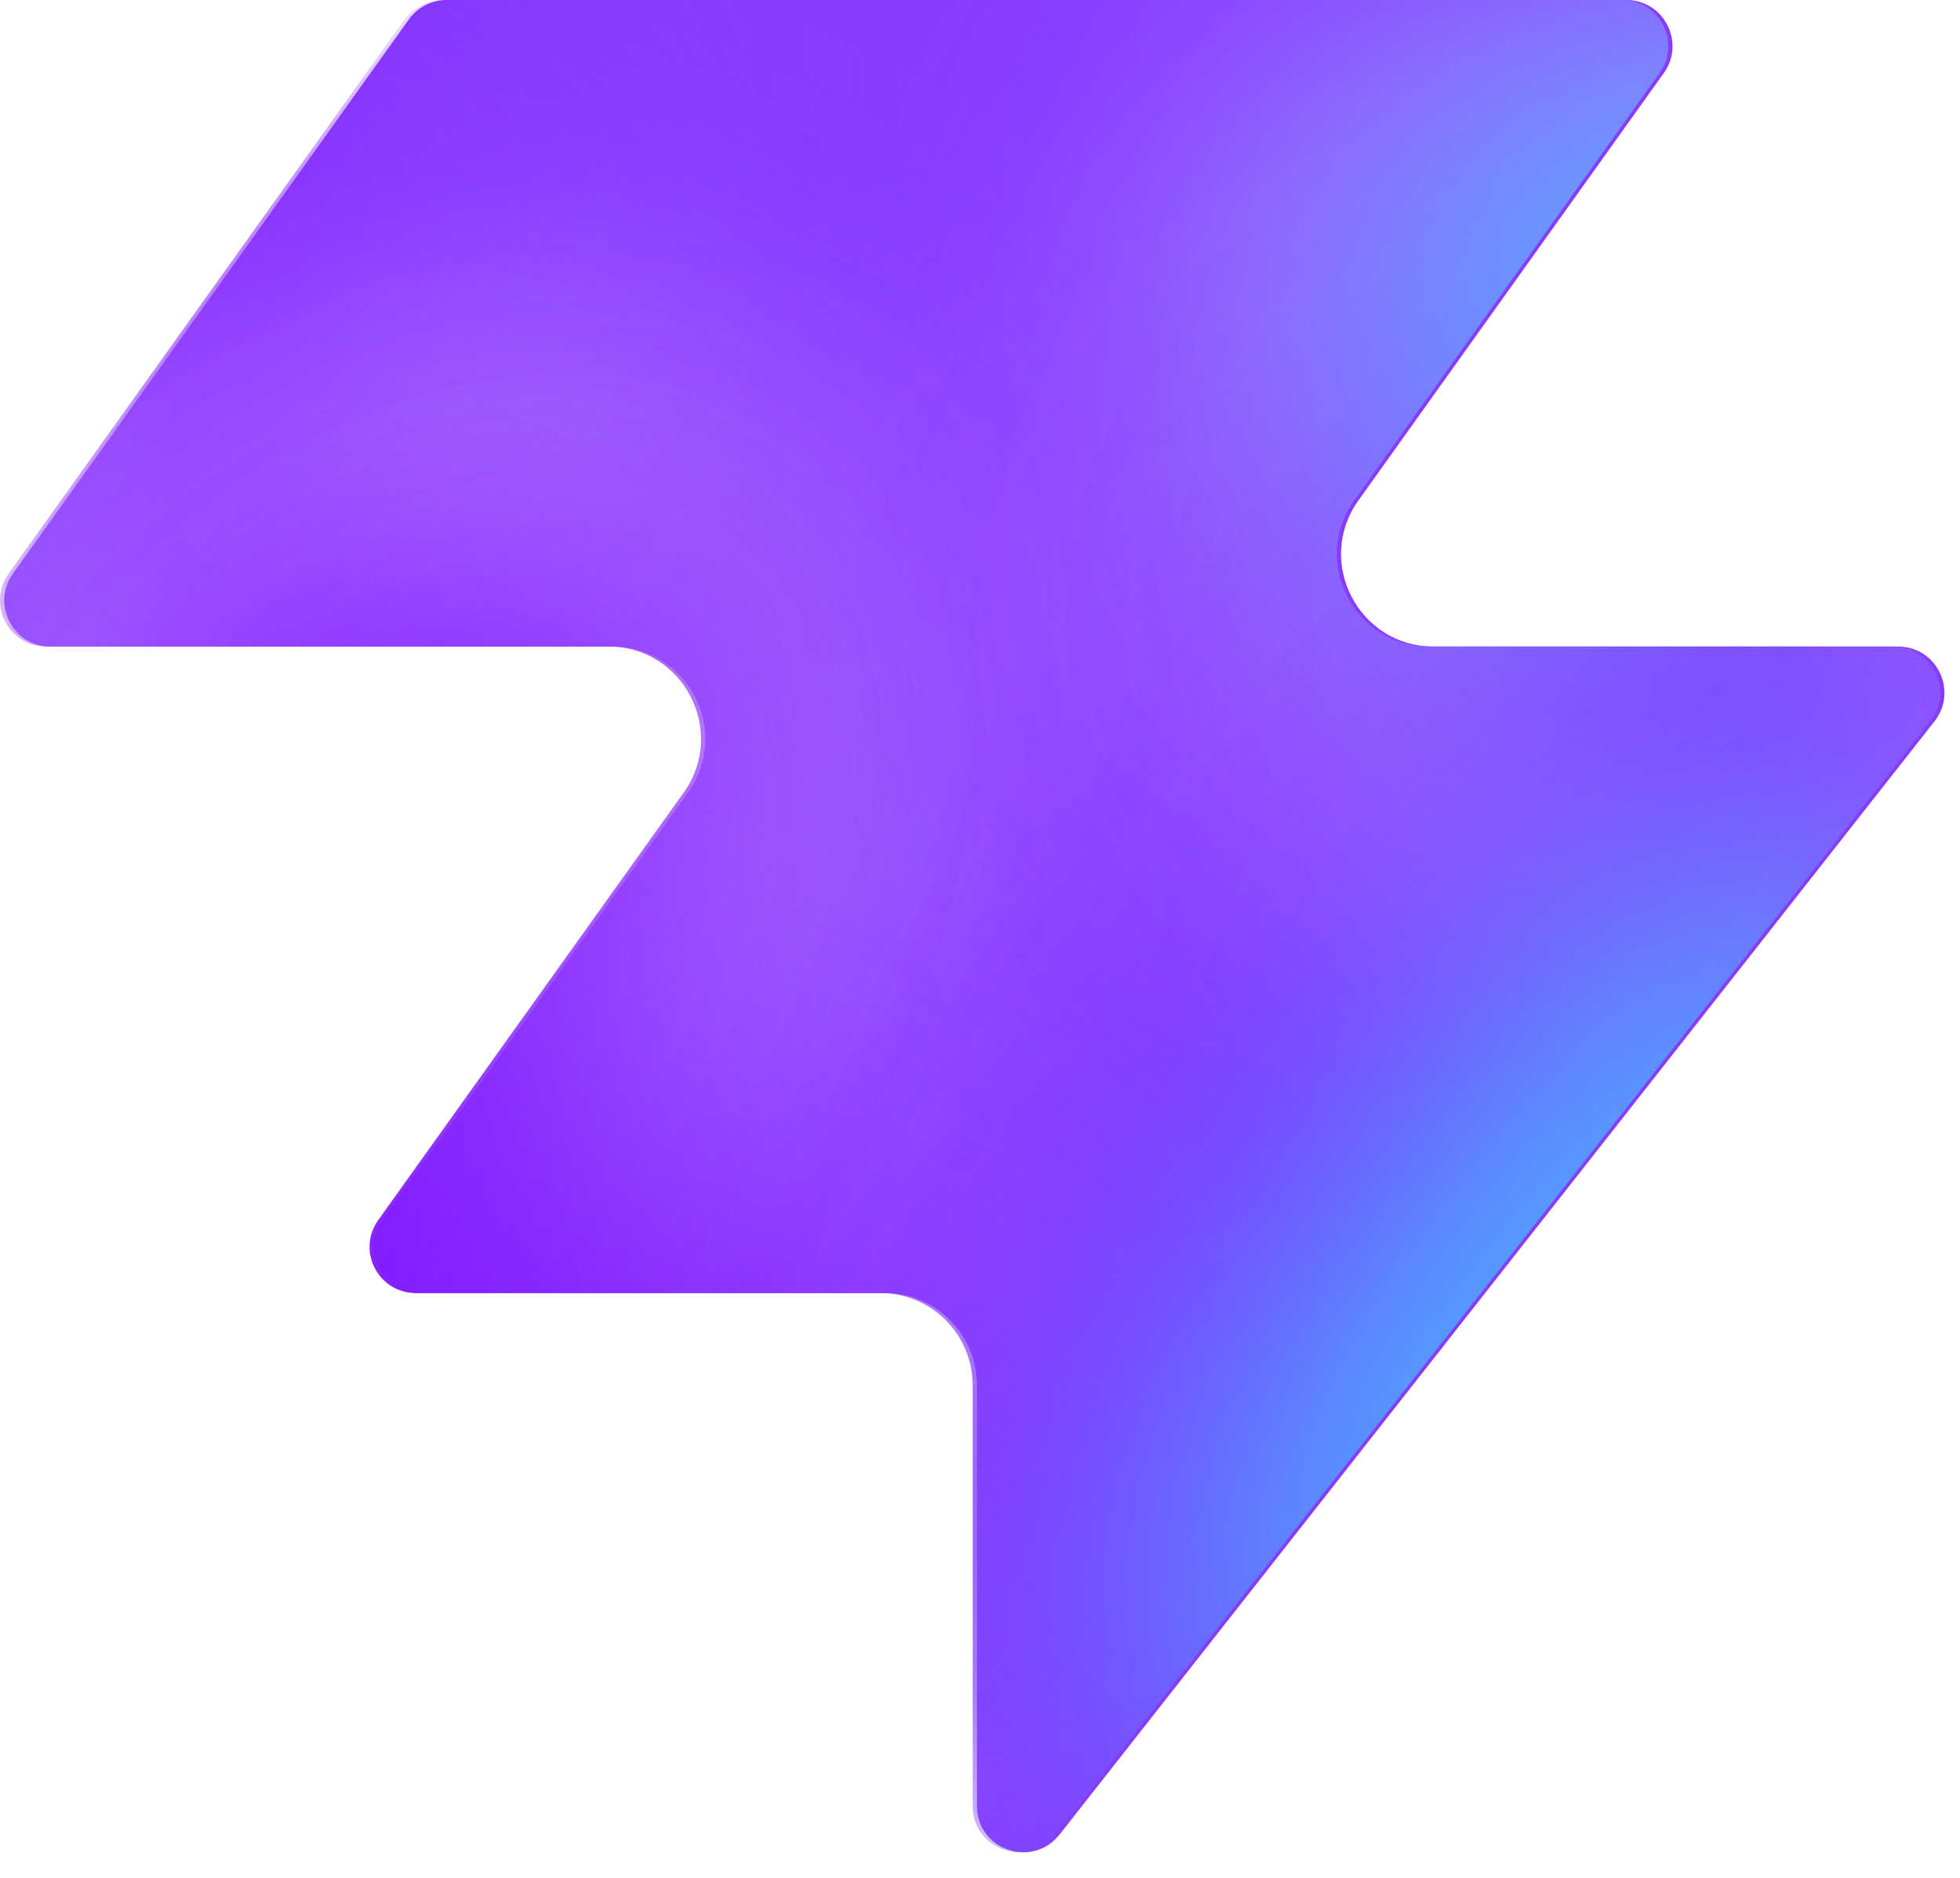
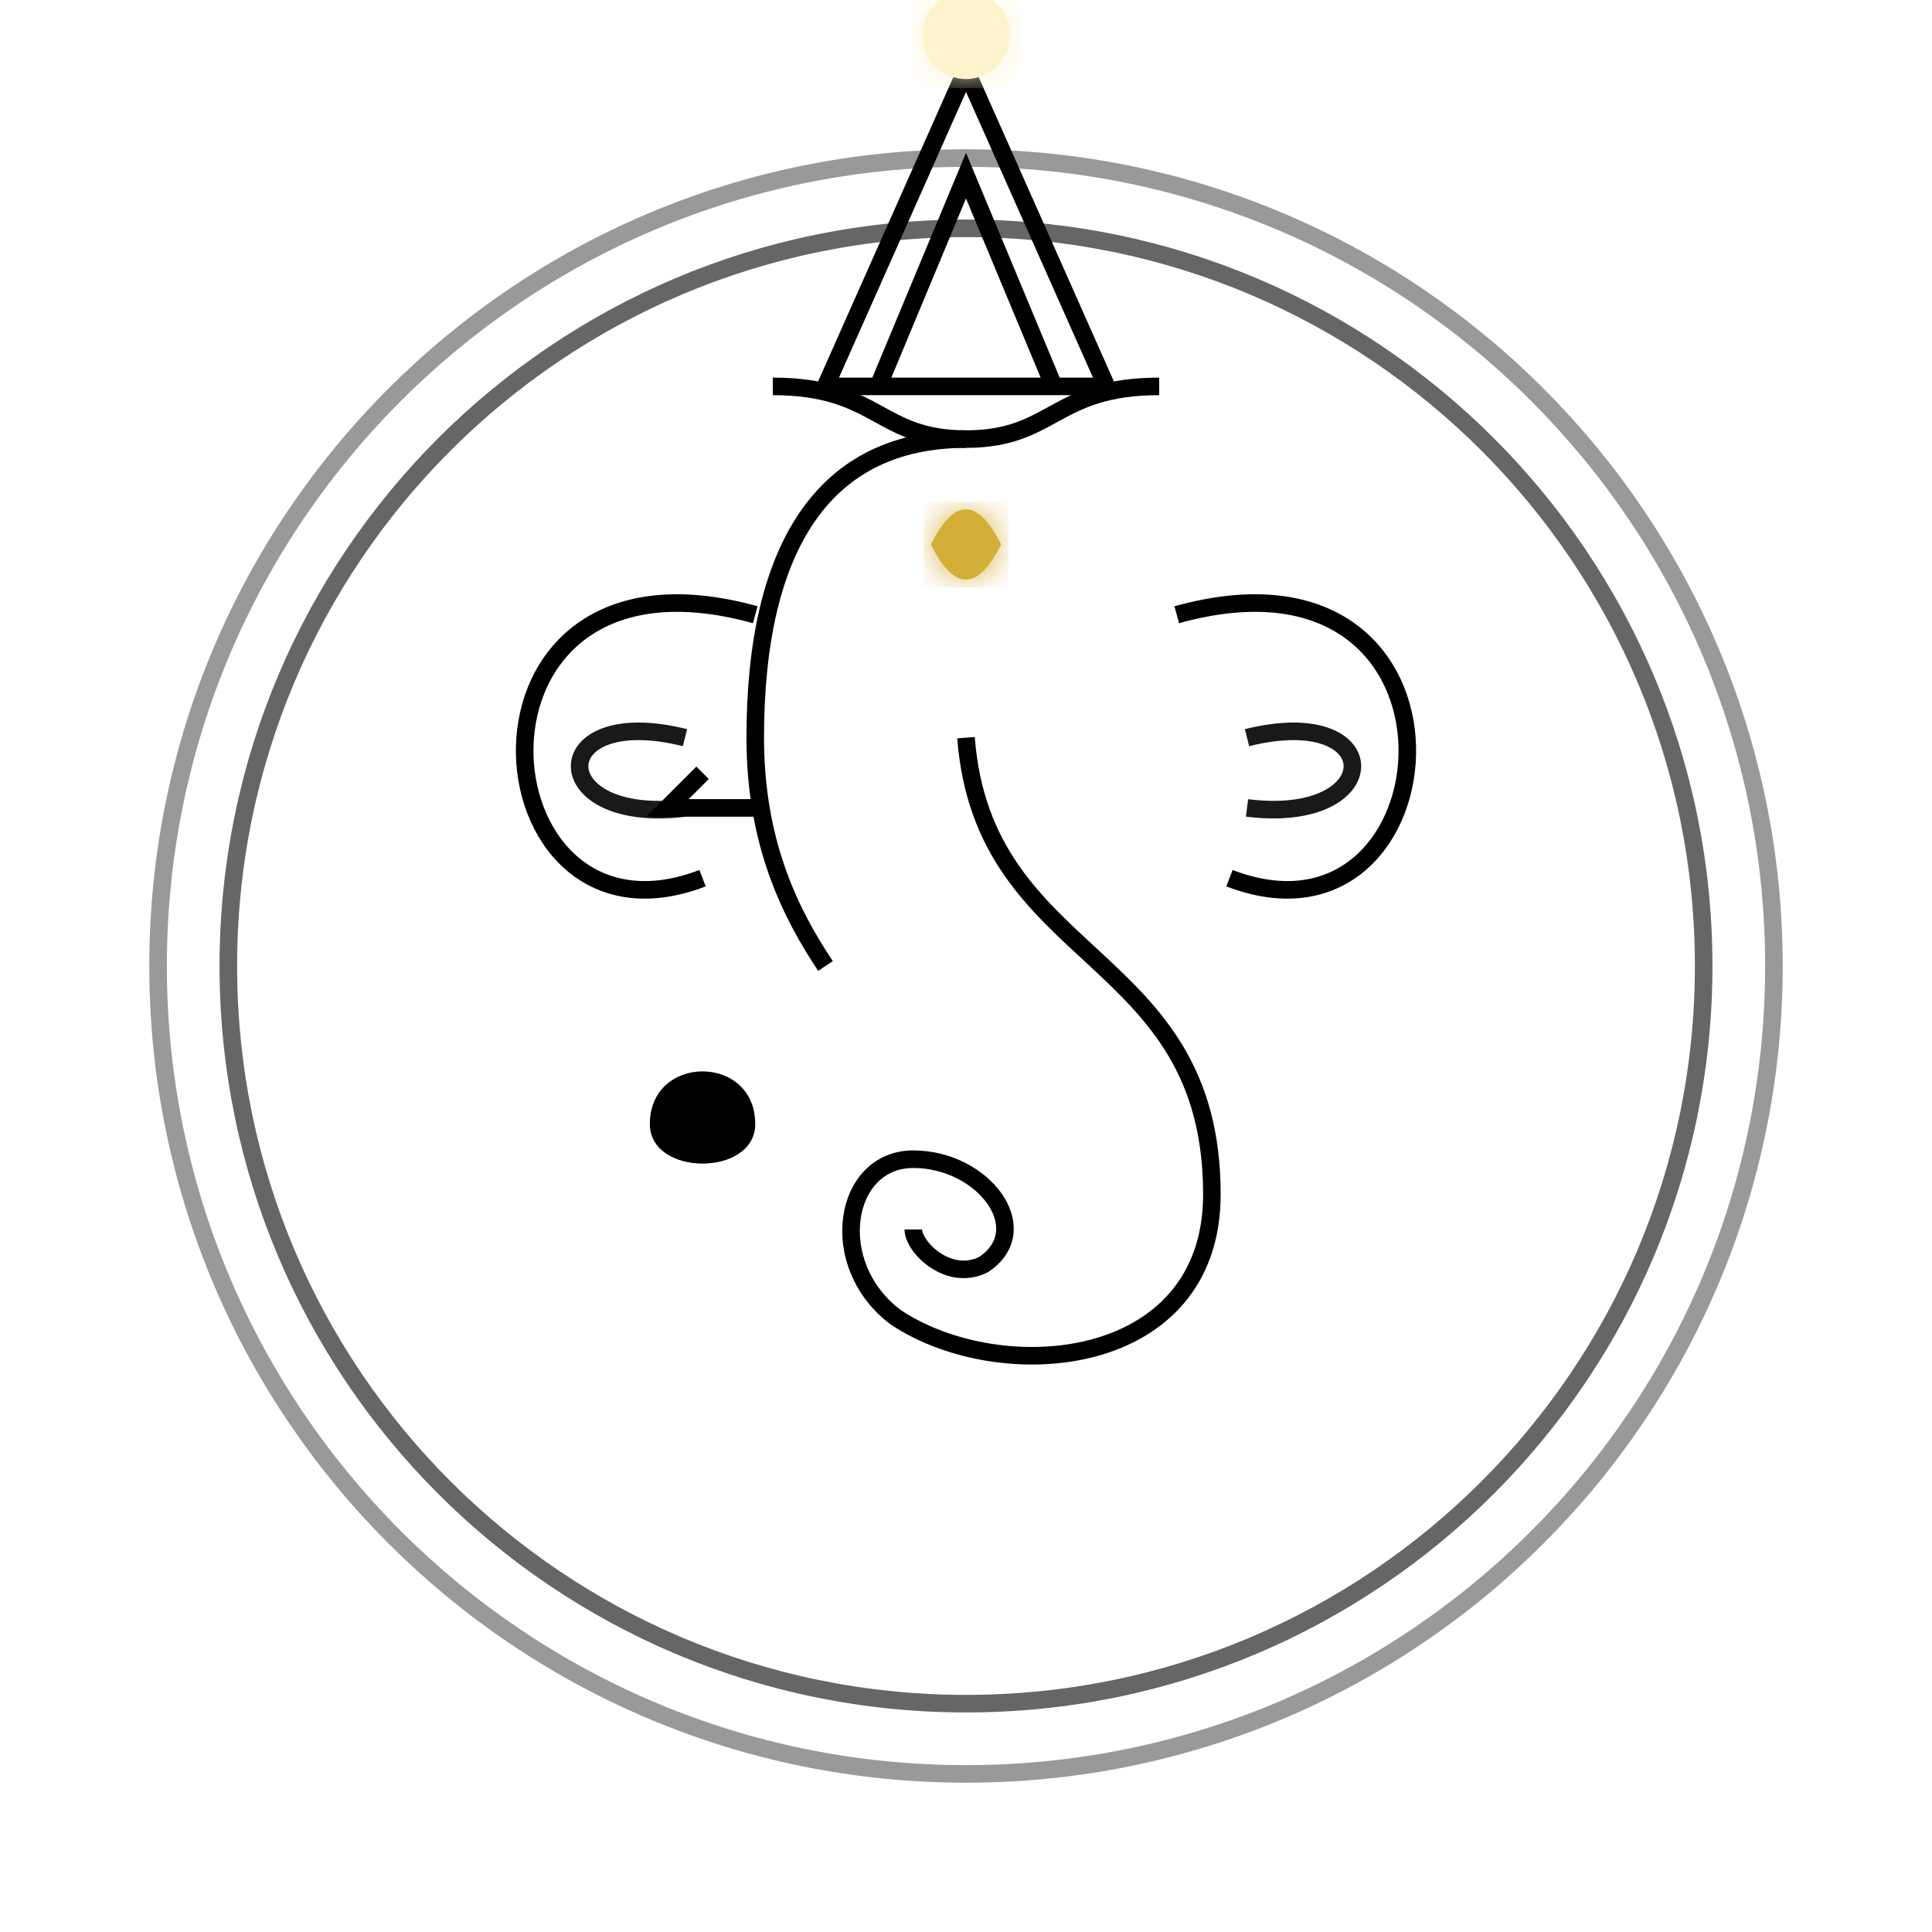
- <svg xmlns="http://www.w3.org/2000/svg" width="48" height="46" fill="none" viewBox="0 0 48 46">
-   <path fill="#863bff" d="M25.946 44.938c-.664.845-2.021.375-2.021-.698V33.937a2.26 2.26 0 0 0-2.262-2.262H10.287c-.92 0-1.456-1.04-.92-1.788l7.48-10.471c1.07-1.497 0-3.578-1.842-3.578H1.237c-.92 0-1.456-1.04-.92-1.788L10.013.474c.214-.297.556-.474.92-.474h28.894c.92 0 1.456 1.04.92 1.788l-7.48 10.471c-1.07 1.498 0 3.579 1.842 3.579h11.377c.943 0 1.473 1.088.89 1.83L25.947 44.94z" style="fill:#863bff;fill:color(display-p3 .525 .23 1);fill-opacity:1" />
-   <mask id="a" width="48" height="46" x="0" y="0" maskUnits="userSpaceOnUse" style="mask-type:alpha">
-     <path fill="#000" d="M25.842 44.938c-.664.844-2.021.375-2.021-.698V33.937a2.26 2.26 0 0 0-2.262-2.262H10.183c-.92 0-1.456-1.04-.92-1.788l7.48-10.471c1.07-1.498 0-3.579-1.842-3.579H1.133c-.92 0-1.456-1.04-.92-1.787L9.91.473c.214-.297.556-.474.92-.474h28.894c.92 0 1.456 1.04.92 1.788l-7.48 10.471c-1.07 1.498 0 3.578 1.842 3.578h11.377c.943 0 1.473 1.088.89 1.832L25.843 44.94z" style="fill:#000;fill-opacity:1" />
-   </mask>
-   <g mask="url(#a)">
-     <g filter="url(#b)">
-       <ellipse cx="5.508" cy="14.704" fill="#ede6ff" rx="5.508" ry="14.704" style="fill:#ede6ff;fill:color(display-p3 .927 .903 1);fill-opacity:1" transform="matrix(.00324 1 1 -.00324 -4.47 31.516)" />
-     </g>
-     <g filter="url(#c)">
-       <ellipse cx="10.399" cy="29.851" fill="#ede6ff" rx="10.399" ry="29.851" style="fill:#ede6ff;fill:color(display-p3 .927 .903 1);fill-opacity:1" transform="matrix(.00324 1 1 -.00324 -39.328 7.883)" />
-     </g>
-     <g filter="url(#d)">
-       <ellipse cx="5.508" cy="30.487" fill="#7e14ff" rx="5.508" ry="30.487" style="fill:#7e14ff;fill:color(display-p3 .492 .077 1);fill-opacity:1" transform="rotate(89.814 -25.913 -14.639)scale(1 -1)" />
-     </g>
-     <g filter="url(#e)">
-       <ellipse cx="5.508" cy="30.599" fill="#7e14ff" rx="5.508" ry="30.599" style="fill:#7e14ff;fill:color(display-p3 .492 .077 1);fill-opacity:1" transform="rotate(89.814 -32.644 -3.334)scale(1 -1)" />
-     </g>
-     <g filter="url(#f)">
-       <ellipse cx="5.508" cy="30.599" fill="#7e14ff" rx="5.508" ry="30.599" style="fill:#7e14ff;fill:color(display-p3 .492 .077 1);fill-opacity:1" transform="matrix(.00324 1 1 -.00324 -34.34 30.47)" />
-     </g>
-     <g filter="url(#g)">
-       <ellipse cx="14.072" cy="22.078" fill="#ede6ff" rx="14.072" ry="22.078" style="fill:#ede6ff;fill:color(display-p3 .927 .903 1);fill-opacity:1" transform="rotate(93.35 24.506 48.493)scale(-1 1)" />
-     </g>
-     <g filter="url(#h)">
-       <ellipse cx="3.47" cy="21.501" fill="#7e14ff" rx="3.47" ry="21.501" style="fill:#7e14ff;fill:color(display-p3 .492 .077 1);fill-opacity:1" transform="rotate(89.009 28.708 47.59)scale(-1 1)" />
-     </g>
-     <g filter="url(#i)">
-       <ellipse cx="3.47" cy="21.501" fill="#7e14ff" rx="3.47" ry="21.501" style="fill:#7e14ff;fill:color(display-p3 .492 .077 1);fill-opacity:1" transform="rotate(89.009 28.708 47.59)scale(-1 1)" />
-     </g>
-     <g filter="url(#j)">
-       <ellipse cx=".387" cy="8.972" fill="#7e14ff" rx="4.407" ry="29.108" style="fill:#7e14ff;fill:color(display-p3 .492 .077 1);fill-opacity:1" transform="rotate(39.51 .387 8.972)" />
-     </g>
-     <g filter="url(#k)">
-       <ellipse cx="47.523" cy="-6.092" fill="#7e14ff" rx="4.407" ry="29.108" style="fill:#7e14ff;fill:color(display-p3 .492 .077 1);fill-opacity:1" transform="rotate(37.892 47.523 -6.092)" />
-     </g>
-     <g filter="url(#l)">
-       <ellipse cx="41.412" cy="6.333" fill="#47bfff" rx="5.971" ry="9.665" style="fill:#47bfff;fill:color(display-p3 .28 .748 1);fill-opacity:1" transform="rotate(37.892 41.412 6.333)" />
-     </g>
-     <g filter="url(#m)">
-       <ellipse cx="-1.879" cy="38.332" fill="#7e14ff" rx="4.407" ry="29.108" style="fill:#7e14ff;fill:color(display-p3 .492 .077 1);fill-opacity:1" transform="rotate(37.892 -1.88 38.332)" />
-     </g>
-     <g filter="url(#n)">
-       <ellipse cx="-1.879" cy="38.332" fill="#7e14ff" rx="4.407" ry="29.108" style="fill:#7e14ff;fill:color(display-p3 .492 .077 1);fill-opacity:1" transform="rotate(37.892 -1.88 38.332)" />
-     </g>
-     <g filter="url(#o)">
-       <ellipse cx="35.651" cy="29.907" fill="#7e14ff" rx="4.407" ry="29.108" style="fill:#7e14ff;fill:color(display-p3 .492 .077 1);fill-opacity:1" transform="rotate(37.892 35.651 29.907)" />
-     </g>
-     <g filter="url(#p)">
-       <ellipse cx="38.418" cy="32.4" fill="#47bfff" rx="5.971" ry="15.297" style="fill:#47bfff;fill:color(display-p3 .28 .748 1);fill-opacity:1" transform="rotate(37.892 38.418 32.4)" />
-     </g>
-   </g>
+ <svg xmlns="http://www.w3.org/2000/svg" width="100" height="100" viewBox="0 0 100 110" fill="none">
  <defs>
-     <filter id="b" width="60.045" height="41.654" x="-19.77" y="16.149" color-interpolation-filters="sRGB" filterUnits="userSpaceOnUse">
-       <feFlood flood-opacity="0" result="BackgroundImageFix" />
-       <feBlend in="SourceGraphic" in2="BackgroundImageFix" result="shape" />
-       <feGaussianBlur result="effect1_foregroundBlur_2002_17158" stdDeviation="7.659" />
-     </filter>
-     <filter id="c" width="90.34" height="51.437" x="-54.613" y="-7.533" color-interpolation-filters="sRGB" filterUnits="userSpaceOnUse">
-       <feFlood flood-opacity="0" result="BackgroundImageFix" />
-       <feBlend in="SourceGraphic" in2="BackgroundImageFix" result="shape" />
-       <feGaussianBlur result="effect1_foregroundBlur_2002_17158" stdDeviation="7.659" />
-     </filter>
-     <filter id="d" width="79.355" height="29.4" x="-49.64" y="2.03" color-interpolation-filters="sRGB" filterUnits="userSpaceOnUse">
-       <feFlood flood-opacity="0" result="BackgroundImageFix" />
-       <feBlend in="SourceGraphic" in2="BackgroundImageFix" result="shape" />
-       <feGaussianBlur result="effect1_foregroundBlur_2002_17158" stdDeviation="4.596" />
-     </filter>
-     <filter id="e" width="79.579" height="29.4" x="-45.045" y="20.029" color-interpolation-filters="sRGB" filterUnits="userSpaceOnUse">
-       <feFlood flood-opacity="0" result="BackgroundImageFix" />
-       <feBlend in="SourceGraphic" in2="BackgroundImageFix" result="shape" />
-       <feGaussianBlur result="effect1_foregroundBlur_2002_17158" stdDeviation="4.596" />
-     </filter>
-     <filter id="f" width="79.579" height="29.4" x="-43.513" y="21.178" color-interpolation-filters="sRGB" filterUnits="userSpaceOnUse">
-       <feFlood flood-opacity="0" result="BackgroundImageFix" />
-       <feBlend in="SourceGraphic" in2="BackgroundImageFix" result="shape" />
-       <feGaussianBlur result="effect1_foregroundBlur_2002_17158" stdDeviation="4.596" />
-     </filter>
-     <filter id="g" width="74.749" height="58.852" x="15.756" y="-17.901" color-interpolation-filters="sRGB" filterUnits="userSpaceOnUse">
-       <feFlood flood-opacity="0" result="BackgroundImageFix" />
-       <feBlend in="SourceGraphic" in2="BackgroundImageFix" result="shape" />
-       <feGaussianBlur result="effect1_foregroundBlur_2002_17158" stdDeviation="7.659" />
-     </filter>
-     <filter id="h" width="61.377" height="25.362" x="23.548" y="2.284" color-interpolation-filters="sRGB" filterUnits="userSpaceOnUse">
-       <feFlood flood-opacity="0" result="BackgroundImageFix" />
-       <feBlend in="SourceGraphic" in2="BackgroundImageFix" result="shape" />
-       <feGaussianBlur result="effect1_foregroundBlur_2002_17158" stdDeviation="4.596" />
-     </filter>
-     <filter id="i" width="61.377" height="25.362" x="23.548" y="2.284" color-interpolation-filters="sRGB" filterUnits="userSpaceOnUse">
-       <feFlood flood-opacity="0" result="BackgroundImageFix" />
-       <feBlend in="SourceGraphic" in2="BackgroundImageFix" result="shape" />
-       <feGaussianBlur result="effect1_foregroundBlur_2002_17158" stdDeviation="4.596" />
-     </filter>
-     <filter id="j" width="56.045" height="63.649" x="-27.636" y="-22.853" color-interpolation-filters="sRGB" filterUnits="userSpaceOnUse">
-       <feFlood flood-opacity="0" result="BackgroundImageFix" />
-       <feBlend in="SourceGraphic" in2="BackgroundImageFix" result="shape" />
-       <feGaussianBlur result="effect1_foregroundBlur_2002_17158" stdDeviation="4.596" />
-     </filter>
-     <filter id="k" width="54.814" height="64.646" x="20.116" y="-38.415" color-interpolation-filters="sRGB" filterUnits="userSpaceOnUse">
-       <feFlood flood-opacity="0" result="BackgroundImageFix" />
-       <feBlend in="SourceGraphic" in2="BackgroundImageFix" result="shape" />
-       <feGaussianBlur result="effect1_foregroundBlur_2002_17158" stdDeviation="4.596" />
-     </filter>
-     <filter id="l" width="33.541" height="35.313" x="24.641" y="-11.323" color-interpolation-filters="sRGB" filterUnits="userSpaceOnUse">
-       <feFlood flood-opacity="0" result="BackgroundImageFix" />
-       <feBlend in="SourceGraphic" in2="BackgroundImageFix" result="shape" />
-       <feGaussianBlur result="effect1_foregroundBlur_2002_17158" stdDeviation="4.596" />
-     </filter>
-     <filter id="m" width="54.814" height="64.646" x="-29.286" y="6.009" color-interpolation-filters="sRGB" filterUnits="userSpaceOnUse">
-       <feFlood flood-opacity="0" result="BackgroundImageFix" />
-       <feBlend in="SourceGraphic" in2="BackgroundImageFix" result="shape" />
-       <feGaussianBlur result="effect1_foregroundBlur_2002_17158" stdDeviation="4.596" />
-     </filter>
-     <filter id="n" width="54.814" height="64.646" x="-29.286" y="6.009" color-interpolation-filters="sRGB" filterUnits="userSpaceOnUse">
-       <feFlood flood-opacity="0" result="BackgroundImageFix" />
-       <feBlend in="SourceGraphic" in2="BackgroundImageFix" result="shape" />
-       <feGaussianBlur result="effect1_foregroundBlur_2002_17158" stdDeviation="4.596" />
-     </filter>
-     <filter id="o" width="54.814" height="64.646" x="8.244" y="-2.416" color-interpolation-filters="sRGB" filterUnits="userSpaceOnUse">
-       <feFlood flood-opacity="0" result="BackgroundImageFix" />
-       <feBlend in="SourceGraphic" in2="BackgroundImageFix" result="shape" />
-       <feGaussianBlur result="effect1_foregroundBlur_2002_17158" stdDeviation="4.596" />
-     </filter>
-     <filter id="p" width="39.409" height="43.623" x="18.713" y="10.588" color-interpolation-filters="sRGB" filterUnits="userSpaceOnUse">
-       <feFlood flood-opacity="0" result="BackgroundImageFix" />
-       <feBlend in="SourceGraphic" in2="BackgroundImageFix" result="shape" />
-       <feGaussianBlur result="effect1_foregroundBlur_2002_17158" stdDeviation="4.596" />
+     <linearGradient id="ganeshaGold" x1="0%" y1="0%" x2="100%" y2="100%">
+       <stop offset="0%" stopColor="#FFF3CD" />
+       <stop offset="50%" stopColor="#D4AF37" />
+       <stop offset="100%" stopColor="#AA8C2C" />
+     </linearGradient>
+     <filter id="glow">
+       <feGaussianBlur stdDeviation="1" result="coloredBlur" />
+       <feMerge>
+         <feMergeNode in="coloredBlur" />
+         <feMergeNode in="SourceGraphic" />
+       </feMerge>
    </filter>
  </defs>
+   <circle cx="50" cy="55" r="42" stroke="url(#ganeshaGold)" strokeWidth="1" strokeDasharray="3 3" opacity="0.6" />
+   <circle cx="50" cy="55" r="46" stroke="url(#ganeshaGold)" strokeWidth="0.5" opacity="0.4" />
+   <path d="M42 22 L50 4 L58 22 Z" stroke="url(#ganeshaGold)" strokeWidth="2.5" strokeLinecap="round" strokeLinejoin="round" />
+   <path d="M45 22 L50 10 L55 22" stroke="url(#ganeshaGold)" strokeWidth="1.5" strokeLinecap="round" />
+   <path d="M39 22 C45 22 45 25 50 25 C55 25 55 22 61 22" stroke="url(#ganeshaGold)" strokeWidth="2.5" strokeLinecap="round" />
+   <circle cx="50" cy="2" r="2.5" fill="#FFF3CD" filter="url(#glow)" />
+   <path d="M38 35 C20 30 22 55 35 50" stroke="url(#ganeshaGold)" strokeWidth="2.75" strokeLinecap="round" />
+   <path d="M34 42 C26 40 26 47 34 46" stroke="url(#ganeshaGold)" strokeWidth="1.5" strokeLinecap="round" opacity="0.9" />
+   <path d="M62 35 C80 30 78 55 65 50" stroke="url(#ganeshaGold)" strokeWidth="2.75" strokeLinecap="round" />
+   <path d="M66 42 C74 40 74 47 66 46" stroke="url(#ganeshaGold)" strokeWidth="1.5" strokeLinecap="round" opacity="0.9" />
+   <path d="M50 25 C42 25 38 31 38 42 C38 48 40 52 42 55" stroke="url(#ganeshaGold)" strokeWidth="2.75" strokeLinecap="round" />
+   <path d="M38 46 H33 L35 44" stroke="url(#ganeshaGold)" strokeWidth="2" strokeLinecap="round" strokeLinejoin="round" />
+   <path d="M50 42 C51 55 64 54 64 68 C64 78 52 79 46 75 C42 72 43 66 47 66 C51 66 54 70 51 72 C49 73 47 71 47 70" stroke="url(#ganeshaGold)" strokeWidth="3" strokeLinecap="round" strokeLinejoin="round" />
+   <path d="M32 64 C32 60 38 60 38 64 C38 67 32 67 32 64 Z" fill="url(#ganeshaGold)" />
+   <path d="M48 31 Q50 27 52 31 Q50 35 48 31 Z" fill="#D4AF37" filter="url(#glow)" />
+   <line x1="45" y1="34" x2="55" y2="34" stroke="url(#ganeshaGold)" strokeWidth="1.5" />
+   <line x1="47" y1="36" x2="53" y2="36" stroke="url(#ganeshaGold)" strokeWidth="1" />
</svg>
